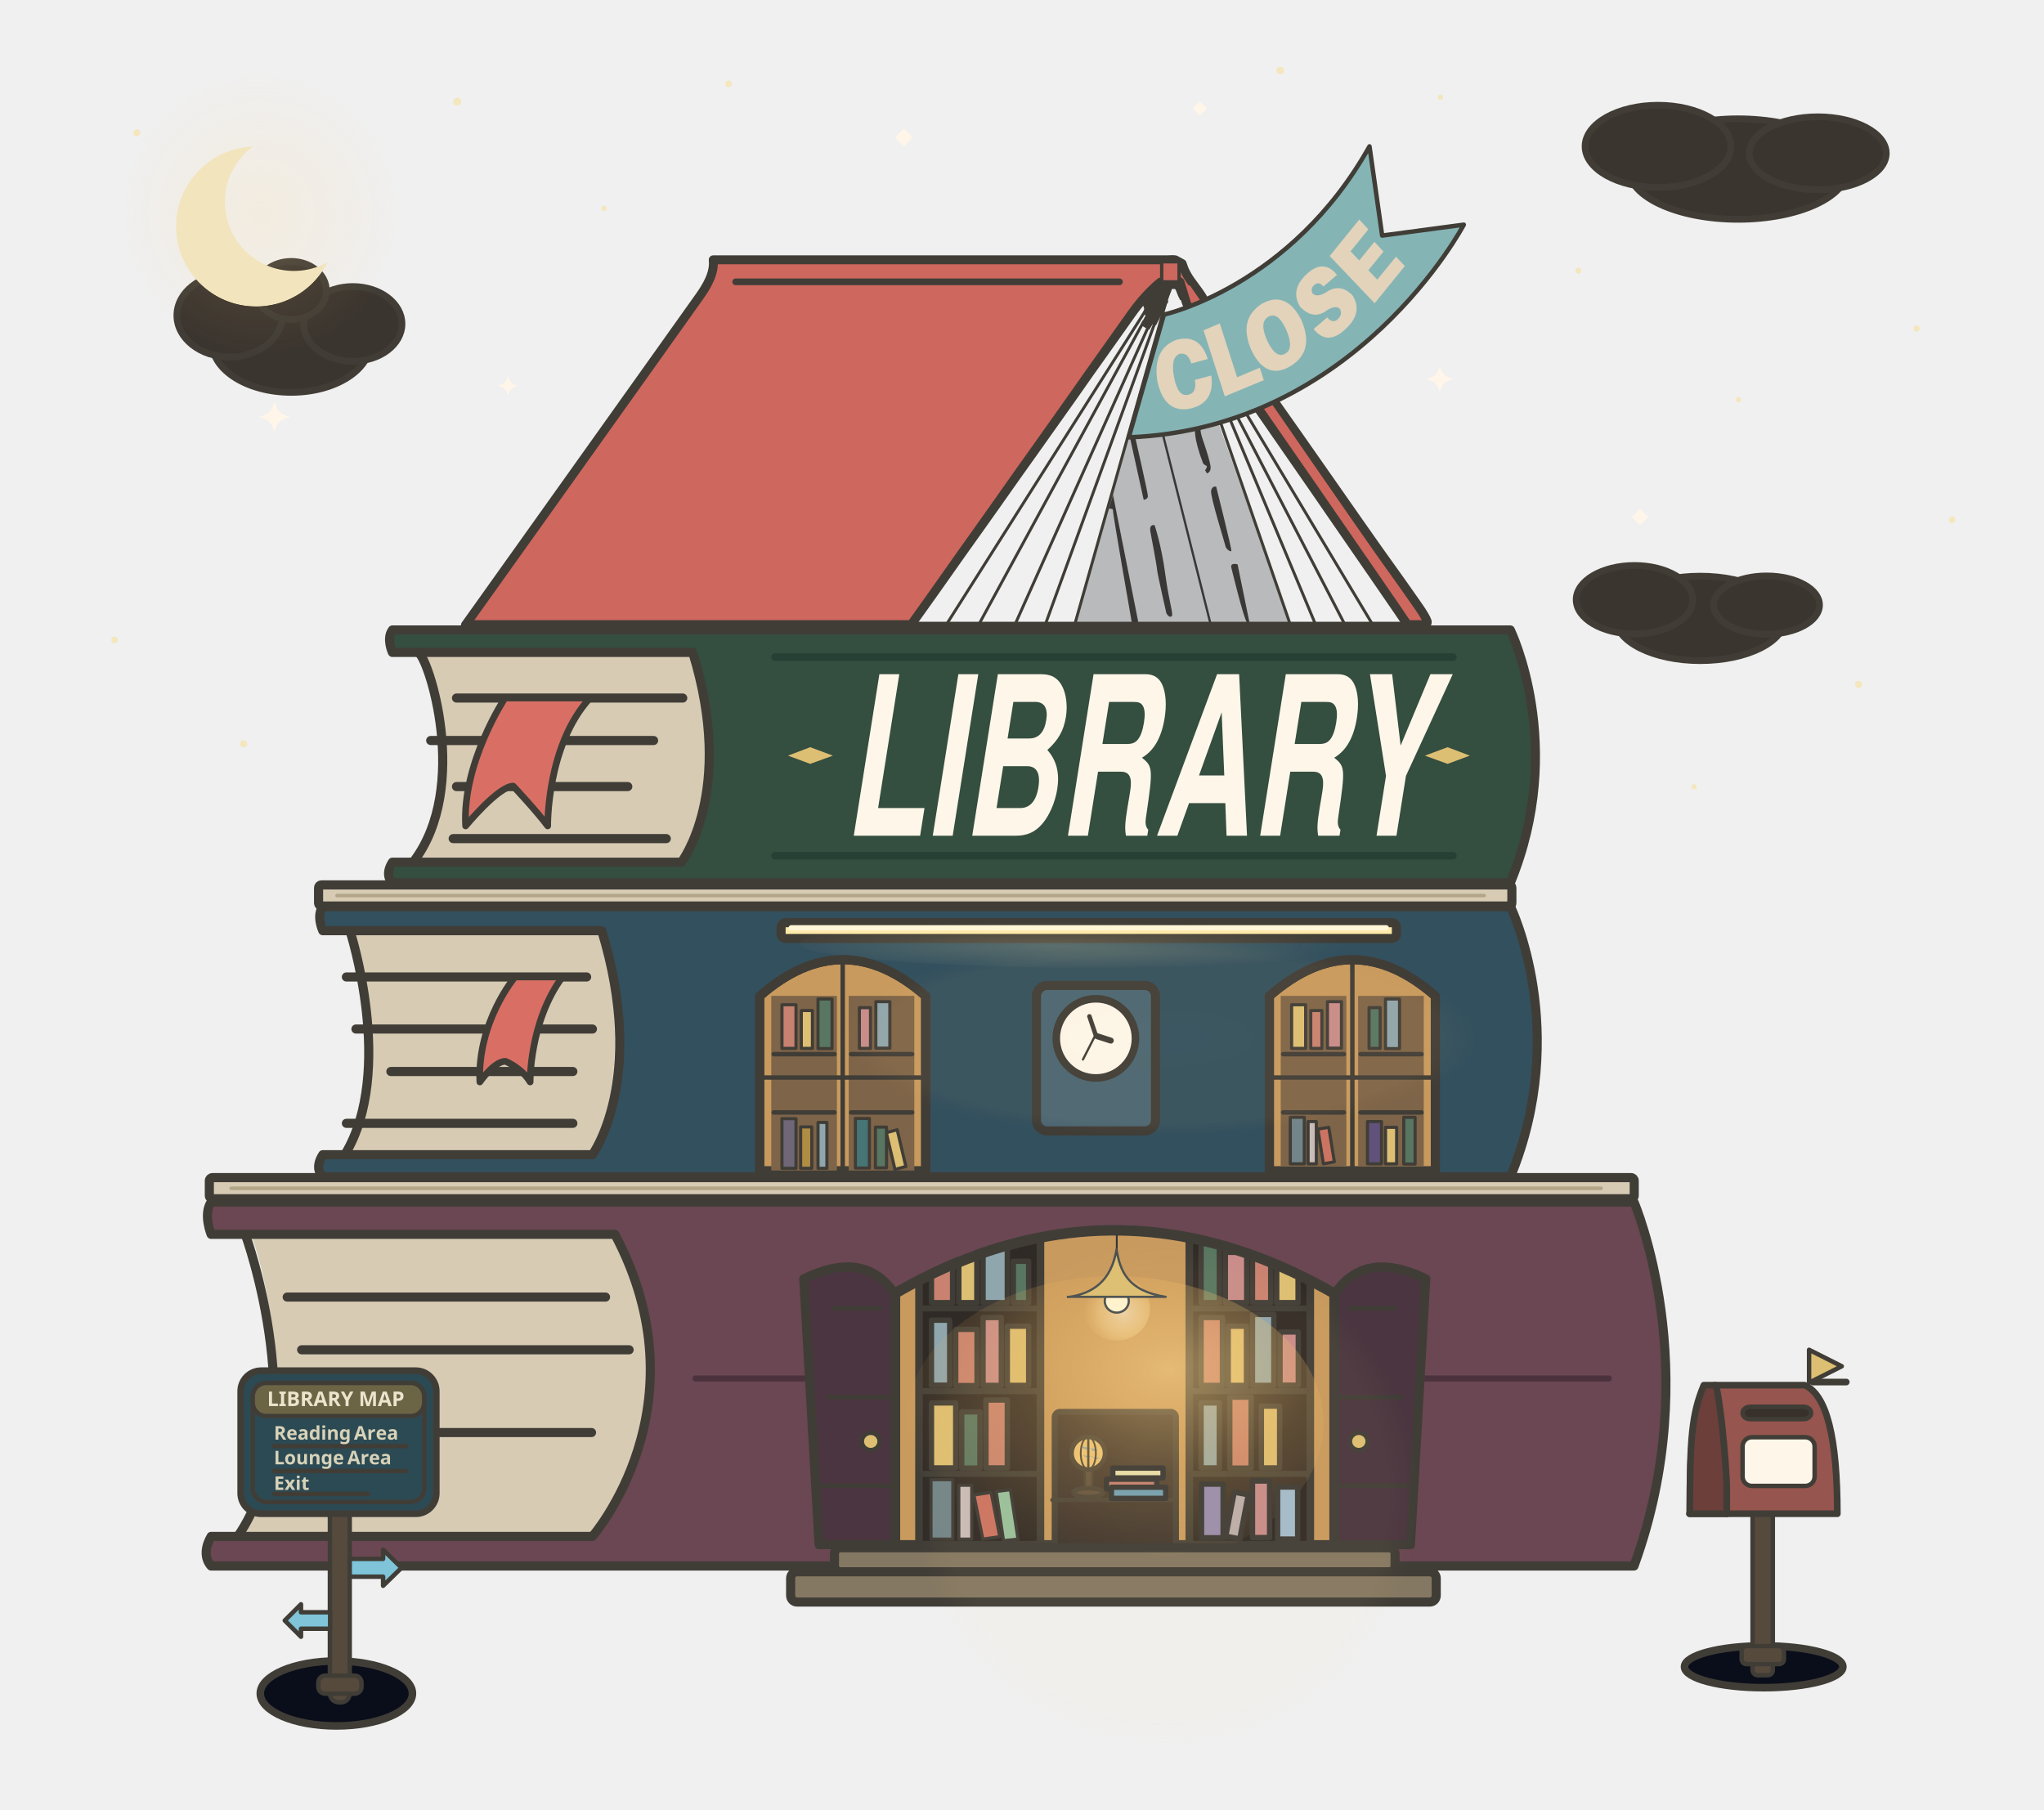
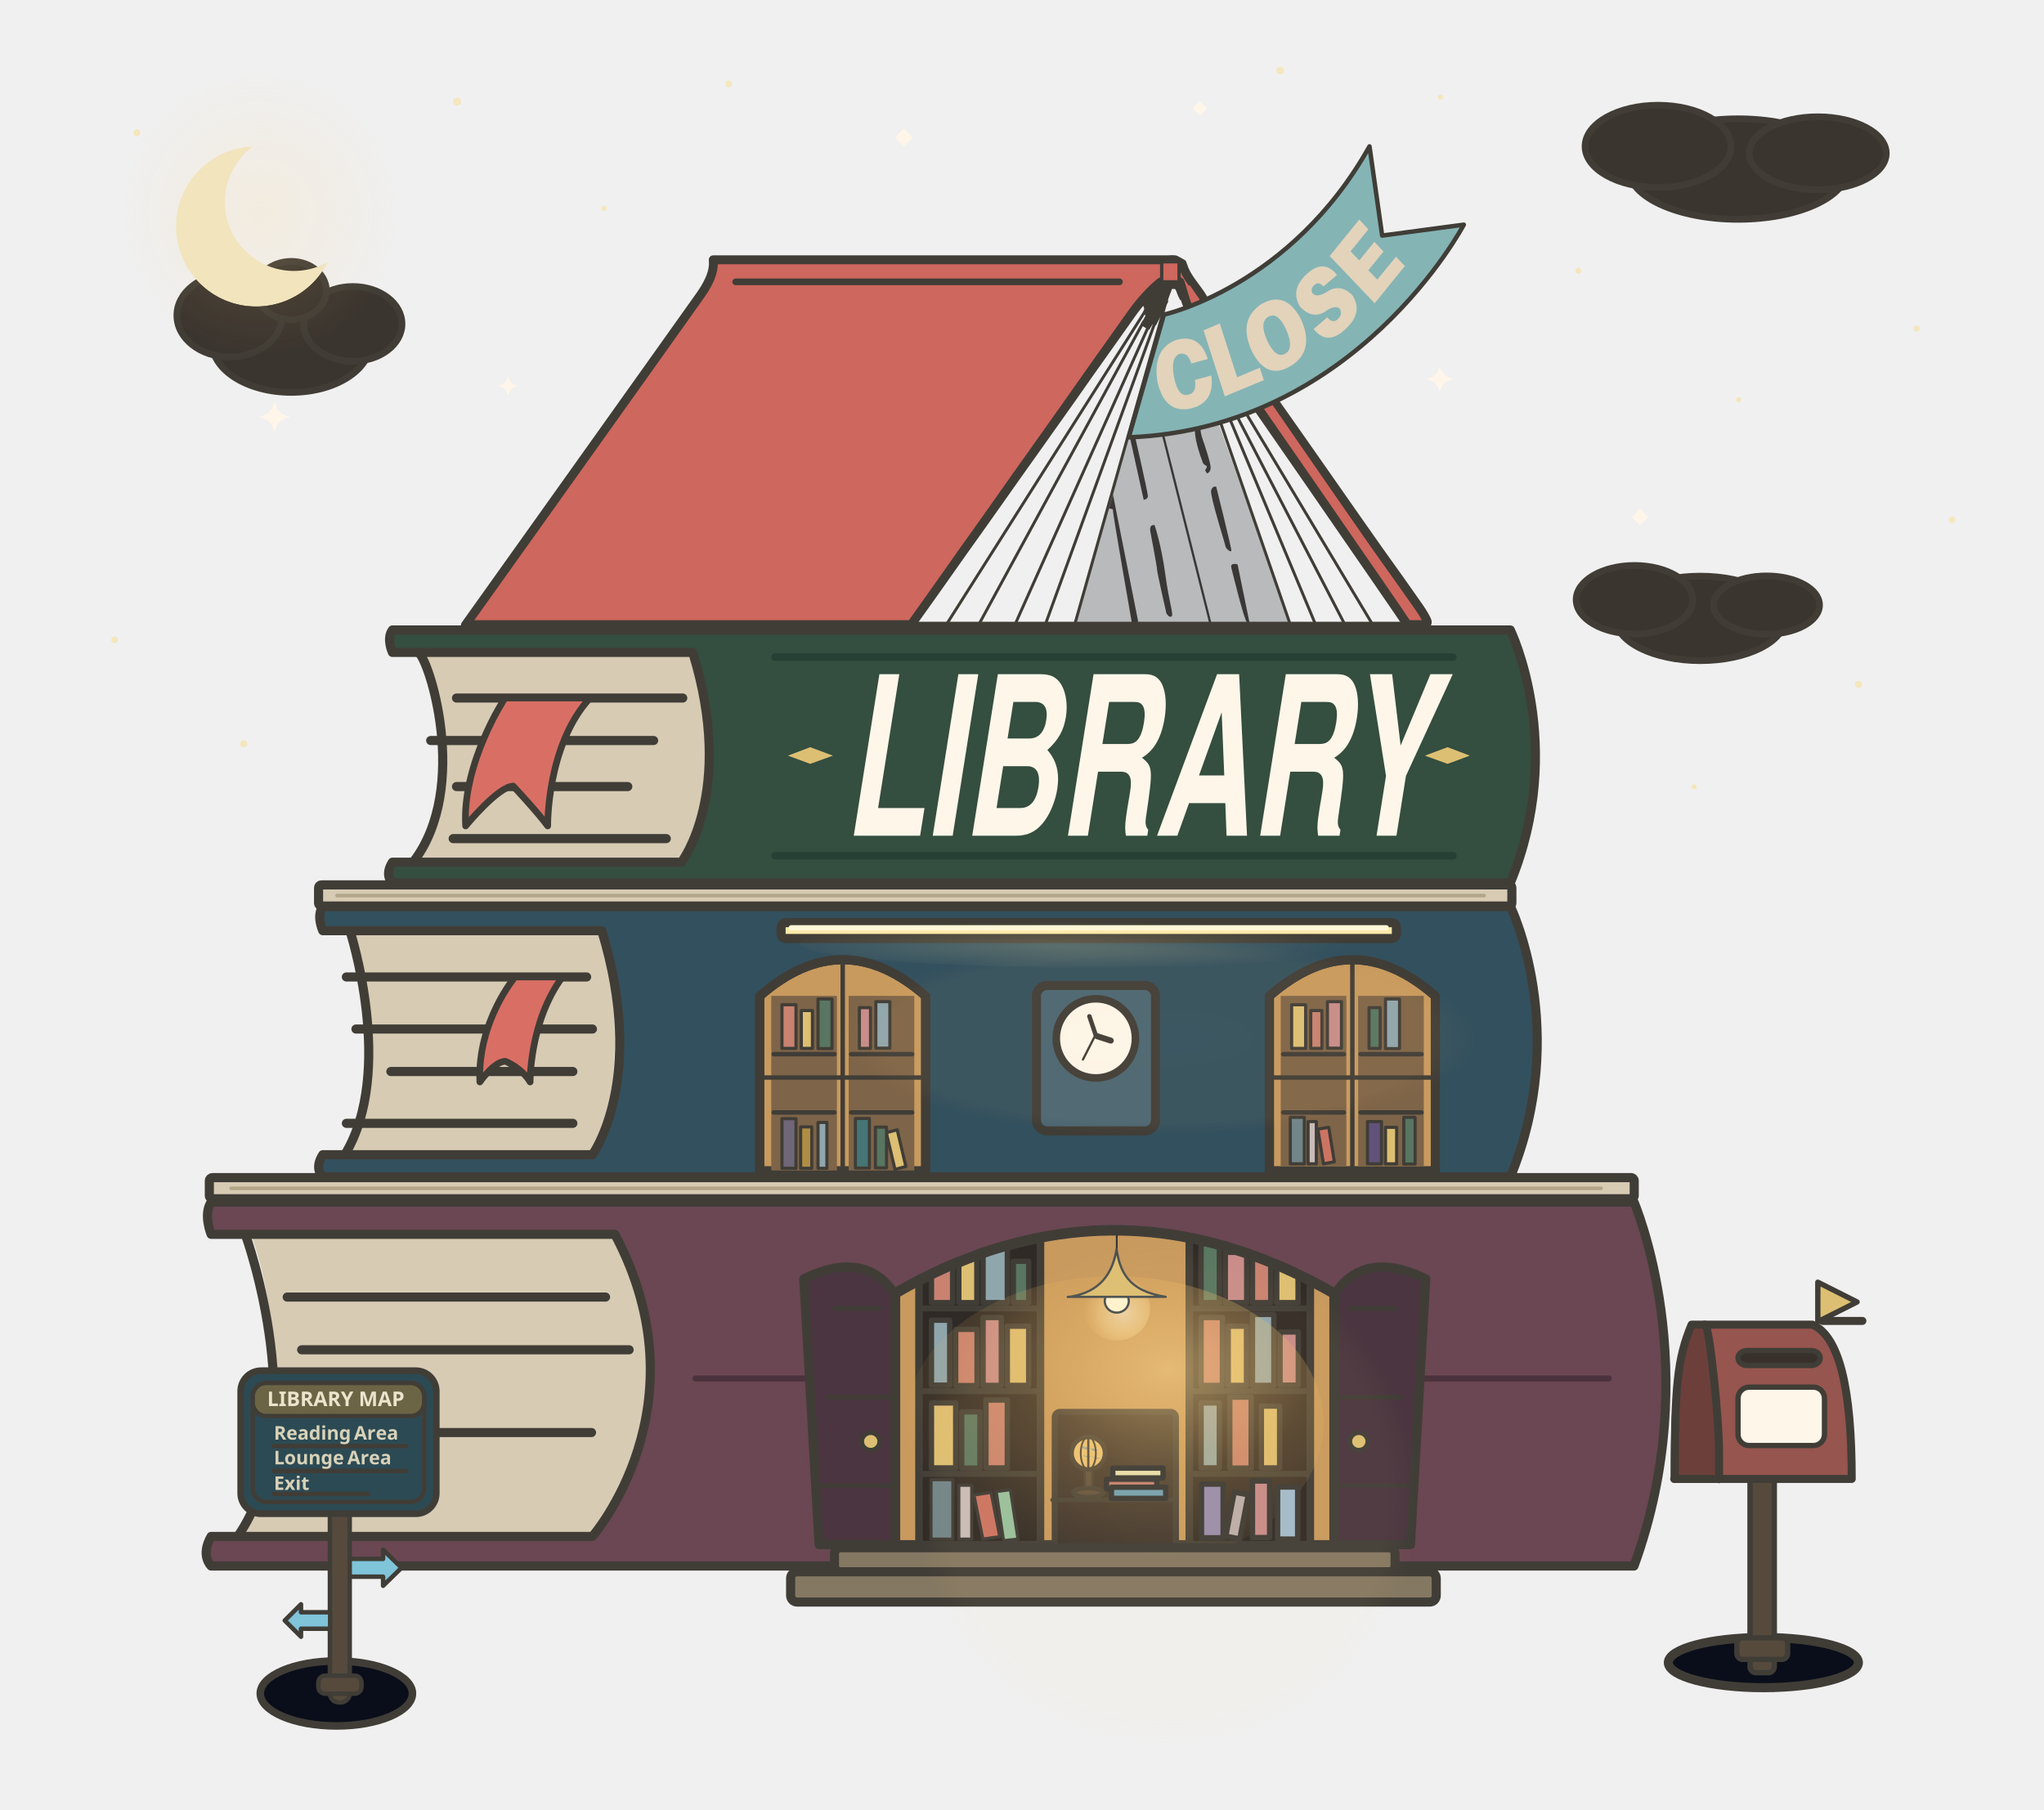
<svg xmlns="http://www.w3.org/2000/svg" id="_图层_1" version="1.1" viewBox="0 0 918.8 813.4">
  <defs>
    <style>
      .st0 {
        fill: #3a3737;
      }

      .st1, .st2, .st3, .st4, .st5, .st6, .st7, .st8, .st9, .st10, .st11, .st12, .st13, .st14, .st15, .st16, .st17, .st18, .st19, .st20, .st21, .st22, .st23, .st24, .st25, .st26, .st27, .st28, .st29, .st30, .st31, .st32, .st33, .st34, .st35, .st36, .st37, .st38, .st39, .st40, .st41, .st42, .st43, .st44, .st45, .st46, .st47, .st48, .st49, .st50, .st51, .st52, .st53, .st54, .st55, .st56, .st57, .st58, .st59, .st60, .st61, .st62, .st63, .st64, .st65, .st66, .st67 {
        stroke-linecap: round;
      }

      .st1, .st2, .st3, .st4, .st6, .st7, .st8, .st9, .st10, .st11, .st12, .st14, .st15, .st16, .st17, .st19, .st20, .st21, .st22, .st23, .st24, .st25, .st26, .st27, .st28, .st29, .st31, .st32, .st33, .st35, .st36, .st37, .st38, .st39, .st40, .st41, .st42, .st43, .st44, .st45, .st46, .st47, .st48, .st49, .st50, .st51, .st52, .st53, .st54, .st56, .st57, .st58, .st59, .st60, .st61, .st62, .st63, .st65, .st66, .st67 {
        stroke: #403d37;
      }

      .st1, .st2, .st4, .st5, .st6, .st7, .st8, .st9, .st10, .st11, .st12, .st13, .st14, .st15, .st16, .st17, .st18, .st19, .st20, .st21, .st22, .st23, .st24, .st25, .st26, .st27, .st28, .st29, .st30, .st31, .st32, .st33, .st34, .st35, .st36, .st37, .st38, .st39, .st40, .st41, .st42, .st43, .st44, .st45, .st46, .st47, .st48, .st49, .st50, .st51, .st52, .st53, .st54, .st55, .st56, .st57, .st58, .st59, .st60, .st61, .st62, .st63, .st64, .st65, .st66, .st67 {
        stroke-linejoin: round;
      }

      .st1, .st10, .st12, .st14, .st15, .st17, .st20, .st22, .st29, .st36, .st38, .st61, .st62 {
        stroke-width: 1.4px;
      }

      .st1, .st68, .st31, .st48, .st55 {
        fill: #ddbf73;
      }

      .st69 {
        mask: url(#mask);
      }

      .st70 {
        fill: #fff7d8;
      }

      .st71 {
        fill: url(#_未命名的渐变_2);
      }

      .st72 {
        fill: url(#_未命名的渐变_5);
      }

      .st73 {
        fill: url(#_未命名的渐变_4);
      }

/* 手改：月亮背后一圈很淡的暖金色月光。原导出这块是 0.1 不透明的奶白径向渐变，
         配深蓝夜空刚好；夜空删掉后它落在暖黑底上会发灰发脏，所以换成暖金色重新描一圈。 */
      .moon-glow {
        fill: url(#moon-glow);
      }

      .st2 {
        fill: #ffe9a8;
      }

      .st2, .st4, .st32, .st33, .st37, .st46, .st53, .st54, .st59, .st65 {
        stroke-width: 4.1px;
      }

      .st3, .st75 {
        stroke-miterlimit: 10;
      }

      .st3, .st75, .st5, .st6, .st18, .st25, .st27, .st30, .st34, .st50, .st63, .st64, .st65, .st66, .st67 {
        fill: none;
      }

      .st3, .st27 {
        stroke-width: 1.3px;
      }

      .st4 {
        fill: #33505e;
      }

      .st75 {
        stroke: #393737;
      }

      .st5 {
        stroke: #ce675d;
      }

      .st7 {
        fill: #2c4a54;
      }

      .st7, .st11, .st19, .st42, .st63, .st76 {
        stroke-width: 3px;
      }

      .st8 {
        fill: #7fc4d9;
      }

      .st8, .st16, .st21, .st24, .st26, .st31, .st39, .st50, .st51 {
        stroke-width: 2px;
      }

      .st9 {
        stroke-width: 4px;
      }

      .st9, .st40 {
        fill: #ce675d;
      }

      .st10 {
        fill: #457574;
      }

      .st11 {
        fill: #96554e;
      }

      .st12 {
        fill: #60527a;
      }

      .st13 {
        fill: #fff3d0;
      }

      .st13, .st55 {
        stroke: #494f4f;
      }

      .st14 {
        fill: #728589;
      }

      .st15, .st77, .st57 {
        fill: #8fa6ad;
      }

      .st16, .st78, .st35 {
        fill: #fdf6e9;
      }

      .st17, .st44 {
        fill: #c98c8a;
      }

      .st18 {
        stroke: #274035;
      }

      .st18, .st28, .st35, .st49 {
        stroke-width: 3.4px;
      }

      .st19 {
        fill: #6c3f3b;
      }

      .st79 {
        fill: url(#_未命名的渐变);
      }

      .st20, .st60 {
        fill: #c98270;
      }

      .st21 {
        fill: #ecc678;
      }

      .st22 {
        fill: #cc7462;
      }

      .st23, .st24 {
        fill: #564a3c;
      }

      .st78 {
        font-family: Helvetica-Bold, Helvetica;
        font-size: 99.6px;
      }

      .st78, .st80, .st81, .st82, .st83, .st84, .st85 {
        isolation: isolate;
      }

      .st78, .st83 {
        font-weight: 700;
      }

      .st25, .st64 {
        stroke-width: .8px;
      }

      .st26 {
        fill: #85b4b5;
      }

      .st28 {
        fill: #0a0e1a;
      }

      .st29 {
        fill: #6f6777;
      }

      .st30 {
        stroke: #b3a587;
        stroke-width: 1.6px;
      }

      .st32 {
        fill: #6a4752;
      }

      .st33 {
        fill: #4a3540;
      }

      .st86, .st54 {
        fill: #d7cbb4;
      }

      .st34 {
        stroke: #4c323c;
      }

      .st34, .st47, .st66 {
        stroke-width: 2.7px;
      }

      .st87 {
        fill: #fff6e9;
      }

      .st36, .st58 {
        fill: #587661;
      }

      .st37 {
        fill: #4a6572;
      }

      .st88 {
        fill: #fff;
      }

      .st38 {
        fill: #c9bbb8;
      }

      .st39 {
        fill: #38312b;
      }

      .st40 {
        stroke-width: 1.5px;
      }

      .st41 {
        fill: #e8dda7;
      }

      .st41, .st43, .st44, .st45, .st48, .st52, .st56, .st57, .st58, .st60 {
        stroke-width: 2.4px;
      }

      .st81 {
        opacity: 0;
      }

      .st81, .st89 {
        fill: #403d37;
      }

      .st42 {
        fill: #d96f64;
      }

      .st90 {
        fill: #7e6448;
      }

      .st43 {
        fill: #bcadaa;
      }

      .st45 {
        fill: #77a1af;
      }

      .st46 {
        fill: #c89a5e;
      }

      .st47 {
        fill: #3a322d;
      }

      .st49 {
        fill: #302a26;
      }

      .st91 {
        fill: #f4e6bd;
      }

      .st51 {
        fill: #6b6545;
      }

      .st52 {
        fill: #a3bbcc;
      }

      .st53 {
        fill: #857862;
      }

      .st82 {
        fill: url(#_未命名的渐变_3);
        opacity: .6;
      }

      .st83 {
        fill: #ece4cd;
        font-family: HelveticaNeueTU-Bold, HelveticaNeueTU;
        font-size: 9.1px;
      }

      .st92 {
        fill: #e2d3ba;
      }

      .st84 {
        fill: #d8d2b8;
        font-family: MyriadPro-BlackSemiExt, 'Myriad Pro';
        font-size: 8.5px;
        font-weight: 800;
      }

      .st56 {
        fill: #9b8daa;
      }

      .st93 {
        fill: #f2e4bc;
      }

      .st59 {
        fill: #344e3f;
      }

      .st61 {
        fill: #99c19c;
      }

      .st62 {
        fill: #af8d43;
      }

      .st64 {
        stroke: #343535;
      }

      .st76 {
        fill: #3b352f;
        stroke: #413d36;
      }

      .st85 {
        fill: #a1a3a4;
        opacity: .7;
      }

      .st67 {
        stroke-width: 4.7px;
      }
    </style>
    <radialGradient id="_未命名的渐变" data-name="未命名的渐变" cx="-480.7" cy="1179.9" fx="-480.7" fy="1179.9" r=".5" gradientTransform="translate(125456.4 26383) scale(260 -22)" gradientUnits="userSpaceOnUse">
      <stop offset="0" stop-color="#ffe9a8" stop-opacity=".2" />
      <stop offset="1" stop-color="#ffe9a8" stop-opacity="0" />
    </radialGradient>
    <radialGradient id="_未命名的渐变_2" data-name="未命名的渐变 2" cx="-479.8" cy="1228.1" fx="-479.8" fy="1228.1" r=".7" gradientTransform="translate(90728 162726) scale(188 -132)" gradientUnits="userSpaceOnUse">
      <stop offset="0" stop-color="#ffd98a" stop-opacity=".5" />
      <stop offset=".5" stop-color="#f2b85e" stop-opacity=".2" />
      <stop offset="1" stop-color="#f2b85e" stop-opacity="0" />
    </radialGradient>
    <radialGradient id="_未命名的渐变_3" data-name="未命名的渐变 3" cx="-466.3" cy="1197.3" fx="-466.3" fy="1197.3" r=".6" gradientTransform="translate(14494 35311.4) scale(30 -29)" gradientUnits="userSpaceOnUse">
      <stop offset="0" stop-color="#fff8e0" stop-opacity=".9" />
      <stop offset=".6" stop-color="#ffe2a0" stop-opacity=".6" />
      <stop offset="1" stop-color="#ffd98a" stop-opacity="0" />
    </radialGradient>
    <radialGradient id="_未命名的渐变_4" data-name="未命名的渐变 4" cx="-481.3" cy="1228.7" fx="-481.3" fy="1228.7" r=".4" gradientTransform="translate(213928.3 167937.7) scale(443.4 -136.3)" gradientUnits="userSpaceOnUse">
      <stop offset="0" stop-color="#ffdf9e" stop-opacity=".045" />
      <stop offset=".3" stop-color="#ffd080" stop-opacity=".045" />
      <stop offset=".6" stop-color="#ffd080" stop-opacity=".045" />
      <stop offset=".7" stop-color="#ffd080" stop-opacity=".045" />
      <stop offset=".8" stop-color="#ffd080" stop-opacity="0" />
      <stop offset=".8" stop-color="#ffd080" stop-opacity="0" />
      <stop offset=".9" stop-color="#ffd080" stop-opacity="0" />
      <stop offset="1" stop-color="#ffd080" stop-opacity="0" />
      <stop offset="1" stop-color="#ffd080" stop-opacity="0" />
      <stop offset="1" stop-color="#ffd080" stop-opacity="0" />
    </radialGradient>
    <radialGradient id="_未命名的渐变_5" data-name="未命名的渐变 5" cx="-480.9" cy="1233.8" fx="-480.9" fy="1233.8" r=".4" gradientTransform="translate(170763 437437) scale(354 -354)" gradientUnits="userSpaceOnUse">
      <stop offset="0" stop-color="#ffdda0" stop-opacity=".045" />
      <stop offset=".3" stop-color="#ffce82" stop-opacity=".045" />
      <stop offset=".6" stop-color="#ffce82" stop-opacity=".045" />
      <stop offset=".7" stop-color="#ffce82" stop-opacity=".045" />
      <stop offset=".8" stop-color="#ffce82" stop-opacity="0" />
      <stop offset=".8" stop-color="#ffce82" stop-opacity="0" />
      <stop offset=".9" stop-color="#ffce82" stop-opacity="0" />
      <stop offset="1" stop-color="#ffce82" stop-opacity="0" />
      <stop offset="1" stop-color="#ffce82" stop-opacity="0" />
      <stop offset="1" stop-color="#ffce82" stop-opacity="0" />
    </radialGradient>
    /* 手改：月亮背后一圈很淡的暖金色月光。原导出这块是 0.1 不透明的奶白径向渐变，
         配深蓝夜空刚好；夜空删掉后它落在暖黑底上会发灰发脏，所以换成暖金色重新描一圈。 */
    <radialGradient id="moon-glow" cx="117" cy="95.8" r="63.2" gradientUnits="userSpaceOnUse">
      <stop offset="0" stop-color="#ffd98a" stop-opacity=".16" />
      <stop offset=".45" stop-color="#ffce82" stop-opacity=".09" />
      <stop offset="1" stop-color="#f2b85e" stop-opacity="0" />
    </radialGradient>
    <mask id="mask" x="-4.9" y="9.8" width="882.2" height="781" maskUnits="userSpaceOnUse">
      <g id="moonMask">
        <rect x="-4.9" y="9.8" width="882.2" height="781" />
        <circle class="st88" cx="115.1" cy="101.8" r="36" />
        <circle cx="132.1" cy="90.8" r="31" />
      </g>
    </mask>
  </defs>
  <g>
    <ellipse class="st76" cx="781.3" cy="76" rx="49.2" ry="22.6" />
    <ellipse class="st76" cx="745.3" cy="65.8" rx="32.8" ry="18.5" />
    <ellipse class="st76" cx="817.1" cy="68.9" rx="30.8" ry="16.4" />
  </g>
  <g>
    <ellipse class="st76" cx="764.3" cy="278" rx="38.1" ry="19" />
    <ellipse class="st76" cx="734.7" cy="269.6" rx="26.2" ry="15.4" />
    <ellipse class="st76" cx="794.1" cy="272" rx="23.8" ry="13.1" />
  </g>
  <g>
    <ellipse class="st76" cx="130.9" cy="154" rx="35.6" ry="22.4" />
    <ellipse class="st76" cx="103.2" cy="141.8" rx="23.7" ry="18.7" />
    <ellipse class="st76" cx="158.6" cy="145.6" rx="22.1" ry="16.8" />
    <ellipse class="st76" cx="130.9" cy="130.6" rx="15.8" ry="13.1" />
  </g>
  <g>
    <g>
      <g>
        <rect class="st54" x="143.2" y="397.8" width="536.4" height="9.5" rx="1.3" ry="1.3" />
        <line class="st30" x1="151.5" y1="402.6" x2="667.1" y2="402.6" />
      </g>
      <g>
        <g>
          <path class="st86" d="M155,519.1c19.7-51.8,2.3-100.7,2.3-100.7h112.7s17.5,63.3-5.5,100.7h-109.6.1Z" />
          <line class="st65" x1="263.7" y1="439.2" x2="155.7" y2="439.2" />
          <line class="st65" x1="266.3" y1="462.6" x2="160" y2="462.6" />
          <line class="st65" x1="257.5" y1="481.7" x2="175.7" y2="481.7" />
          <line class="st65" x1="257.5" y1="505" x2="155.7" y2="505" />
          <path class="st65" d="M157.3,418.4s20.5,63.3-2.3,100.7" />
        </g>
        <path class="st4" d="M145.1,407.6h533.9s27,55.6,0,121.4H145.1s-4.2-3.4,0-9.9h121.2s24.6-33.7,4.2-100.7h-125.4s-3.1-6.7,0-10.8h0Z" />
        <path class="st42" d="M231.5,439.2s-17,20.1-15.8,47.2c0,0,6.4-9.3,11.5-9.3,0,0,7.4,3,11.1,9.3,0,0-.4-27,14.5-47.2h-21.3Z" />
      </g>
      <g>
        <rect class="st2" x="351.1" y="414.8" width="276.6" height="7.1" rx="2.1" ry="2.1" />
        <path class="st70" d="M355.7,415.9h267.4c.7,0,1.2.5,1.2,1.2h0c0,.7-.5,1.2-1.2,1.2h-267.4c-.7,0-1.2-.5-1.2-1.2h0c0-.7.5-1.2,1.2-1.2h0Z" />
        <ellipse class="st79" cx="489.4" cy="424" rx="130" ry="11" />
        <g>
          <path class="st46" d="M341.5,526.3v-78.5c24.9-21.8,49.7-21.8,74.6,0v78.5h-74.6Z" />
          <path class="st65" d="M341.5,526.3v-78.5c24.9-21.8,49.7-21.8,74.6,0v78.5" />
          <rect class="st90" x="346.7" y="447.7" width="29.5" height="78.5" />
          <rect class="st90" x="381.5" y="447.7" width="29.5" height="78.5" />
          <line class="st50" x1="347.8" y1="473.9" x2="375.1" y2="473.9" />
          <line class="st50" x1="347.8" y1="500.1" x2="375.1" y2="500.1" />
          <rect class="st20" x="351.5" y="451.7" width="6.3" height="19.6" />
          <rect class="st1" x="360.2" y="454.3" width="5" height="17" />
          <rect class="st15" x="367.7" y="504.6" width="4" height="20.6" />
          <rect class="st36" x="367.7" y="449.1" width="6.3" height="22.3" />
          <rect class="st29" x="351.5" y="502.9" width="6.3" height="22.3" />
          <line class="st50" x1="382.6" y1="473.9" x2="410" y2="473.9" />
          <line class="st50" x1="382.6" y1="500.1" x2="410" y2="500.1" />
          <rect class="st17" x="386.3" y="453" width="5" height="18.3" />
          <rect class="st62" x="359.9" y="506.6" width="5" height="18.6" />
          <rect class="st15" x="393.7" y="450.3" width="6.3" height="20.9" />
          <line class="st50" x1="378.8" y1="431.3" x2="378.8" y2="526.3" />
          <line class="st50" x1="341.5" y1="484.4" x2="416.1" y2="484.4" />
          <polygon class="st1" points="398.4 509.2 403.3 507.9 407.2 524.4 402.3 525.7 398.4 509.2" />
          <rect class="st36" x="393.5" y="506.7" width="5" height="18.3" />
          <rect class="st10" x="384.5" y="502.8" width="6.3" height="22.3" />
        </g>
        <g>
          <path class="st46" d="M570.6,526.3v-78.5c24.9-21.8,49.7-21.8,74.6,0v78.5h-74.6Z" />
          <path class="st65" d="M570.6,526.3v-78.5c24.9-21.8,49.7-21.8,74.6,0v78.5" />
          <line class="st50" x1="607.9" y1="431.3" x2="607.9" y2="526.3" />
          <rect class="st90" x="575.7" y="447.7" width="29.5" height="76.4" />
          <rect class="st90" x="610.5" y="447.7" width="29.5" height="76.4" />
          <line class="st50" x1="576.8" y1="473.9" x2="604.1" y2="473.9" />
          <line class="st50" x1="576.8" y1="500.1" x2="604.1" y2="500.1" />
          <rect class="st1" x="580.6" y="451.7" width="6.3" height="19.6" />
          <rect class="st20" x="589.2" y="454.3" width="5" height="17" />
          <polygon class="st22" points="592.4 507.6 597.3 506.8 599.8 522.3 594.9 523.2 592.4 507.6" />
          <rect class="st38" x="588" y="504.2" width="3.7" height="19" />
          <rect class="st17" x="596.7" y="450.3" width="6.3" height="20.9" />
          <line class="st50" x1="611.6" y1="473.9" x2="639" y2="473.9" />
          <line class="st50" x1="611.6" y1="500.1" x2="639" y2="500.1" />
          <rect class="st36" x="615.4" y="453" width="5" height="18.3" />
          <rect class="st15" x="622.8" y="449.1" width="6.3" height="22.3" />
          <rect class="st14" x="580" y="502.3" width="6.3" height="20.9" />
          <line class="st50" x1="570.6" y1="484.4" x2="645.2" y2="484.4" />
          <rect class="st12" x="614.7" y="504.2" width="6.3" height="19" />
          <rect class="st1" x="622.8" y="506.8" width="5" height="16.4" />
          <rect class="st36" x="631" y="502.3" width="5.1" height="21" />
        </g>
        <g id="reading-clock" style="cursor:pointer">
          <rect class="st37" x="465.9" y="443" width="53.5" height="65.4" rx="4.8" ry="4.8" />
          <circle class="st35" cx="492.6" cy="466.8" r="17.8" />
          <line class="st50" x1="492.6" y1="465.5" x2="489.7" y2="456.9" />
          <line class="st66" x1="493.1" y1="465.8" x2="499.3" y2="467.8" />
          <line class="st6" x1="492.1" y1="465.9" x2="486.8" y2="476.3" />
        </g>
      </g>
    </g>
    <g>
      <g>
        <g>
          <path class="st86" d="M109.3,690.7c29.6-69.8,3.5-135.8,3.5-135.8h169.3s26.3,85.3-8.3,135.8H109.3Z" />
          <line class="st65" x1="272.2" y1="583.1" x2="129.1" y2="583.1" />
          <line class="st65" x1="282.8" y1="606.8" x2="135.6" y2="606.8" />
          <line class="st65" x1="265.9" y1="644" x2="141.4" y2="644" />
          <path class="st65" d="M110.3,555s31.2,85.3-3.5,135.8" />
        </g>
        <path class="st32" d="M94.9,540.4h639.6s32.3,74.9,0,163.6H94.9s-5-4.6,0-13.3h171.4s51.1-58.6,10.1-135.8H94.9s-3.7-9,0-14.5Z" />
      </g>
      <g>
        <rect class="st54" x="94.1" y="529.4" width="640.5" height="9.5" rx="1.4" ry="1.4" />
        <line class="st30" x1="103.9" y1="534.2" x2="719.7" y2="534.2" />
      </g>
      <g>
        <path class="st81" d="M258.1,707.7h467.1l6.5-4.8H251.6l6.5,4.8h0Z" />
        <line class="st34" x1="312.6" y1="619.7" x2="723.2" y2="619.7" />
        <g>
          <path class="st46" d="M402.3,694.4v-112.9c65.4-38.1,131.3-38.1,197.6,0v112.9h-197.6Z" />
          <path class="st49" d="M467.7,556.4v136.7c0,.8-.6,1.3-1.4,1.3h-51.8c-.8,0-1.4-.6-1.4-1.3v-118.2" />
          <line class="st66" x1="413.2" y1="588.2" x2="467.7" y2="588.2" />
          <line class="st66" x1="413.2" y1="625.4" x2="467.7" y2="625.4" />
          <line class="st66" x1="413.2" y1="662.6" x2="467.7" y2="662.6" />
          <g>
            <polyline class="st60" points="428.2 568.2 428.2 585.6 418.7 585.6 418.7 572.3" />
            <polyline class="st48" points="439.1 564.3 439.1 585.6 431 585.6 431 566.4" />
            <polyline class="st57" points="452.8 559.8 452.8 585.6 441.9 585.6 441.9 562" />
            <rect class="st58" x="455.5" y="567" width="6.9" height="18.6" />
            <rect class="st57" x="418.7" y="593.5" width="8.2" height="29.2" />
            <rect class="st60" x="429.6" y="597.6" width="9.6" height="25.3" />
            <rect class="st44" x="441.9" y="592.3" width="8.2" height="30.5" />
            <rect class="st48" x="452.8" y="596.2" width="9.6" height="26.6" />
            <rect class="st48" x="418.7" y="630.7" width="10.9" height="29.2" />
            <rect class="st58" x="432.3" y="634.7" width="8.2" height="25.3" />
            <rect class="st60" x="443.2" y="629.4" width="9.6" height="30.5" />
          </g>
          <path class="st49" d="M589,575.7v117.4c0,.8-.6,1.3-1.3,1.3h-51.8c-.8,0-1.3-.6-1.3-1.3v-136.7" />
          <line class="st66" x1="534.5" y1="588.2" x2="589" y2="588.2" />
          <line class="st66" x1="534.5" y1="625.4" x2="589" y2="625.4" />
          <line class="st66" x1="534.5" y1="662.6" x2="589" y2="662.6" />
          <g>
            <rect class="st58" x="539.9" y="559" width="8.2" height="26.6" />
            <rect class="st44" x="550.8" y="563" width="9.6" height="22.6" />
            <polyline class="st60" points="571.2 567.2 571.2 585.6 563 585.6 563 563.6" />
            <polyline class="st48" points="583.5 571.9 583.5 585.6 573.9 585.6 573.9 568.4" />
            <rect class="st60" x="539.9" y="592.3" width="9.6" height="30.5" />
            <rect class="st48" x="552.1" y="596.2" width="8.2" height="26.6" />
            <rect class="st57" x="563" y="590.9" width="9.6" height="31.9" />
            <rect class="st44" x="575.4" y="598.8" width="8.2" height="23.9" />
            <rect class="st57" x="539.9" y="630.7" width="8.2" height="29.2" />
            <rect class="st60" x="552.8" y="628.1" width="9.6" height="31.9" />
            <rect class="st48" x="567" y="632.1" width="8.2" height="27.8" />
          </g>
          <rect class="st47" x="474.1" y="634.7" width="54.5" height="61" rx="2.4" ry="2.4" />
          <line class="st50" x1="473.1" y1="674.3" x2="527.6" y2="674.3" />
          <g>
            <rect class="st23" x="487.6" y="660.8" width="3.4" height="10.2" />
            <ellipse class="st21" cx="489.2" cy="653.3" rx="7.5" ry="7.3" />
            <path class="st77" d="M485.9,650.1c1.4,1.7,2.8,1.9,4.2.8,1.1,1.7,2.3,1.9,3.4.8" />
            <path class="st77" d="M486.7,654.2c1.4,1.1,2.8,1.2,4.2.4,1.1,1.3,2.3,1.7,3.4.8" />
            <ellipse class="st25" cx="489.2" cy="653.3" rx="3.4" ry="7.3" />
            <line class="st6" x1="489.2" y1="646" x2="489.2" y2="660.8" />
            <ellipse class="st24" cx="489.2" cy="671" rx="6.7" ry="2" />
          </g>
          <g id="door-warm-light">
            <ellipse class="st71" cx="501" cy="639.7" rx="94" ry="66" />
            <ellipse class="st82" cx="502" cy="588.2" rx="15" ry="14.5" />
          </g>
          <path class="st67" d="M453.1,559.8c48.7-13.7,97.7-6.4,146.8,21.8v112.9" />
          <path class="st67" d="M442,563.2c3.7-1.3,7.5-2.5,11.1-3.4" />
          <path class="st67" d="M439.1,564.2c.9-.3,1.9-.7,2.8-1" />
          <path class="st67" d="M431.1,567.4c2.6-1.1,5.3-2.2,8-3" />
          <path class="st67" d="M402.3,694.4v-112.9c9.6-5.6,19.2-10.3,28.8-14.3" />
          <path class="st33" d="M402.3,694.4h-34.1l-6.9-119.5c18.2-8.9,31.8-6.7,40.9,6.7v112.9h.1Z" />
          <line class="st50" x1="375.1" y1="588.2" x2="395.6" y2="588.2" />
          <line class="st50" x1="372.3" y1="628.1" x2="399.6" y2="628.1" />
          <line class="st50" x1="369.6" y1="667.9" x2="401" y2="667.9" />
          <path class="st33" d="M599.9,694.4h34.1l6.9-119.5c-18.2-8.9-31.8-6.7-40.9,6.7v112.9h0Z" />
          <line class="st50" x1="627.1" y1="588.2" x2="606.6" y2="588.2" />
          <line class="st50" x1="629.8" y1="628.1" x2="602.6" y2="628.1" />
          <line class="st50" x1="632.6" y1="667.9" x2="601.2" y2="667.9" />
          <ellipse class="st31" cx="391.4" cy="648" rx="4" ry="3.9" />
          <ellipse class="st31" cx="610.8" cy="648" rx="4" ry="3.9" />
          <rect class="st53" x="375.1" y="695.8" width="252" height="10.8" rx="2.7" ry="2.7" />
          <rect class="st53" x="355.4" y="706.6" width="290.2" height="13.6" rx="2.9" ry="2.9" />
          <polygon class="st22" points="437.8 672.1 445.5 670.9 449.4 690.8 441.8 691.9 437.8 672.1" />
          <rect class="st38" x="431" y="667.7" width="5.8" height="24.2" />
          <polygon class="st61" points="447.8 670.5 454.2 669.7 457.6 691.9 451.1 692.6 447.8 670.5" />
          <rect class="st14" x="418.5" y="665.2" width="9.8" height="26.7" />
          <g>
            <line class="st64" x1="502" y1="555.4" x2="502" y2="561.7" />
            <ellipse class="st13" cx="502" cy="584.9" rx="5.4" ry="5.2" />
            <path class="st55" d="M480,583.1c11.5-1.5,19.6-7.5,21.9-21.4,1.6,9.6,4.8,18.6,22.1,21.3h-44Z" />
          </g>
          <rect class="st56" x="540.1" y="667.2" width="9.7" height="24.1" />
          <polygon class="st43" points="554.8 670.8 561.1 672 557.3 691.8 551 690.6 554.8 670.8" />
          <rect class="st44" x="563" y="665.8" width="7.7" height="25.4" />
          <rect class="st52" x="574.3" y="668.5" width="9" height="23.4" />
          <g>
            <rect class="st41" x="500.2" y="660" width="22.6" height="4.4" />
            <rect class="st60" x="497.4" y="665" width="22.6" height="4.4" />
            <rect class="st45" x="499.6" y="668.6" width="24.4" height="5" />
          </g>
        </g>
      </g>
    </g>
    <g>
      <g>
        <path class="st86" d="M185.7,387.7c25.8-45.3,7.1-92.2,2.2-94.3h123.5s16.5,59.3-5.1,94.3h-120.6,0Z" />
        <line class="st65" x1="306.9" y1="313.8" x2="205.2" y2="313.8" />
        <line class="st65" x1="293.8" y1="332.9" x2="193.6" y2="332.9" />
        <line class="st65" x1="282.2" y1="353.6" x2="205.2" y2="353.6" />
        <line class="st65" x1="299.5" y1="377" x2="203.7" y2="377" />
        <path class="st65" d="M187.9,293.3c4.5,1.3,23.8,60.6-2.2,94.3" />
        <path class="st59" d="M176.4,283.2h502.5s25.4,52,0,113.7H176.4s-3.9-3.2,0-9.3h129.9s24.4-31.6,5.1-94.3h-135s-2.9-6.2,0-10.1h0Z" />
        <path class="st42" d="M227,313.8s-19.3,29.1-17.7,57.5c0,0,14.7-17.9,21.4-17.9,0,0,10.6,11.3,15.5,17.9,0,0-.5-36.3,19-57.5h-38.2Z" />
      </g>
      <g>
        <polygon class="st68" points="364.2 335.9 374.4 339.7 364.2 343.4 354.2 339.7 364.2 335.9" />
        <polygon class="st68" points="650.7 335.9 660.7 339.7 650.7 343.4 640.5 339.7 650.7 335.9" />
        <line class="st18" x1="348.4" y1="295.4" x2="653.1" y2="295.4" />
        <line class="st18" x1="348.4" y1="384.7" x2="653.1" y2="384.7" />
        <g class="st80">
          <g class="st80">
            <g class="st80">
              <g class="st80">
                <g class="st80">
                  <g class="st80">
                    <g class="st80">
                      <g class="st80">
                        <g class="st80">
                          <g class="st80">
                            <text class="st78" transform="translate(379 375.7) scale(.6 1) skewX(-14.8)">
                              <tspan x="0" y="0">LIBRARY</tspan>
                            </text>
                          </g>
                        </g>
                      </g>
                    </g>
                  </g>
                </g>
              </g>
            </g>
          </g>
        </g>
      </g>
    </g>
  </g>
  <g id="time-mailbox" style="cursor:pointer">
-     <g>
+     <g data-mailbox-scale="1.2" transform="translate(-158.71 -151.74) scale(1.2)">
      <ellipse class="st28" cx="792.8" cy="749.3" rx="35.6" ry="9.4" />
      <g>
        <rect class="st24" x="787.8" y="622.8" width="9.1" height="130.3" rx="2.3" ry="2.3" />
        <rect class="st24" x="782.9" y="740" width="19" height="8.1" rx="2.2" ry="2.2" />
        <path class="st11" d="M759.6,680.5c0-34.3,1.4-53.4,11.2-57.8h40.4c9.9,4.3,14.7,23.5,14.7,57.8h-66.5.2,0Z" />
        <path class="st19" d="M759.6,680.5c0-34.3.9-44.8,6.3-57.8h5c1.7,0,5.3,35.4,5.3,47.5s0,10.3,0,10.3h-16.6Z" />
        <path class="st39" d="M786.8,632.4h23.8c2,0,3.5,1.2,3.5,2.8h0c0,1.6-1.5,2.8-3.5,2.8h-23.8c-2,0-3.5-1.2-3.5-2.8h0c0-1.6,1.5-2.8,3.5-2.8Z" />
        <line class="st63" x1="815" y1="621.3" x2="829.9" y2="621.3" />
        <path class="st31" id="time-mailbox-lid" d="M813.2,621.2v-14.4l14.7,7.4-14.7,7.4h0v-.3h0Z" />
      </g>
+       <rect class="st16" x="783.3" y="646.1" width="32.4" height="21.9" rx="4.2" ry="4.2" />
    </g>
-     <rect class="st16" x="783.3" y="646.1" width="32.4" height="21.9" rx="4.2" ry="4.2" />
  </g>
  <g>
    <ellipse class="st28" cx="151.2" cy="761.3" rx="34.2" ry="14.6" />
    <g>
      <rect class="st24" x="148.3" y="677.1" width="8.9" height="88.2" rx="4" ry="4" />
      <rect class="st24" x="143.1" y="753.3" width="19.4" height="8.1" rx="3.1" ry="3.1" />
      <path class="st8" d="M157.2,708.8h15v4.1l8.3-8.1-8.3-8.1v4.1h-15v7.9h0Z" />
      <path class="st8" d="M148.4,724.8h-13.1v-3.6l-7.3,7.3,7.3,7.3v-3.6h13.1v-7.3h0Z" />
      <g>
        <rect class="st7" x="108.2" y="616.2" width="87.9" height="64.3" rx="9.2" ry="9.2" />
        <rect class="st50" x="113.6" y="621.7" width="77.1" height="53.5" rx="6.1" ry="6.1" />
        <rect class="st51" x="113.6" y="621.7" width="77.1" height="14.9" rx="6.1" ry="6.1" />
        <line class="st50" x1="123.1" y1="650.1" x2="182.6" y2="650.1" />
        <line class="st50" x1="123.1" y1="661.3" x2="182.6" y2="661.3" />
        <line class="st50" x1="123.1" y1="671.6" x2="165.5" y2="671.6" />
        <g class="st80">
          <g class="st80">
            <g class="st80">
              <g class="st80">
                <g class="st80">
                  <g class="st80">
                    <g class="st80">
                      <g class="st80">
                        <g class="st80">
                          <g class="st80">
                            <text class="st84" transform="translate(123.1 647.2)">
                              <tspan x="0" y="0">R</tspan>
                            </text>
                          </g>
                        </g>
                      </g>
                    </g>
                  </g>
                </g>
              </g>
            </g>
          </g>
          <g class="st80">
            <g class="st80">
              <g class="st80">
                <g class="st80">
                  <g class="st80">
                    <g class="st80">
                      <g class="st80">
                        <g class="st80">
                          <g class="st80">
                            <text class="st84" transform="translate(128.7 647.2)">
                              <tspan x="0" y="0">eading</tspan>
                            </text>
                          </g>
                        </g>
                      </g>
                    </g>
                  </g>
                </g>
              </g>
            </g>
          </g>
          <g class="st80">
            <g class="st80">
              <g class="st80">
                <g class="st80">
                  <g class="st80">
                    <g class="st80">
                      <g class="st80">
                        <g class="st80">
                          <g class="st80">
                            <text class="st84" transform="translate(159.1 647.2)">
                              <tspan x="0" y="0">Ar</tspan>
                            </text>
                          </g>
                        </g>
                      </g>
                    </g>
                  </g>
                </g>
              </g>
            </g>
          </g>
          <g class="st80">
            <g class="st80">
              <g class="st80">
                <g class="st80">
                  <g class="st80">
                    <g class="st80">
                      <g class="st80">
                        <g class="st80">
                          <g class="st80">
                            <text class="st84" transform="translate(168.9 647.2)">
                              <tspan x="0" y="0">ea</tspan>
                            </text>
                          </g>
                        </g>
                      </g>
                    </g>
                  </g>
                </g>
              </g>
            </g>
          </g>
        </g>
        <g class="st80">
          <g class="st80">
            <g class="st80">
              <g class="st80">
                <g class="st80">
                  <g class="st80">
                    <g class="st80">
                      <g class="st80">
                        <g class="st80">
                          <g class="st80">
                            <text class="st84" transform="translate(123.1 658.3)">
                              <tspan x="0" y="0">L</tspan>
                            </text>
                          </g>
                        </g>
                      </g>
                    </g>
                  </g>
                </g>
              </g>
            </g>
          </g>
          <g class="st80">
            <g class="st80">
              <g class="st80">
                <g class="st80">
                  <g class="st80">
                    <g class="st80">
                      <g class="st80">
                        <g class="st80">
                          <g class="st80">
                            <text class="st84" transform="translate(127.8 658.3)">
                              <tspan x="0" y="0">ounge</tspan>
                            </text>
                          </g>
                        </g>
                      </g>
                    </g>
                  </g>
                </g>
              </g>
            </g>
          </g>
          <g class="st80">
            <g class="st80">
              <g class="st80">
                <g class="st80">
                  <g class="st80">
                    <g class="st80">
                      <g class="st80">
                        <g class="st80">
                          <g class="st80">
                            <text class="st84" transform="translate(156.1 658.3)">
                              <tspan x="0" y="0">Ar</tspan>
                            </text>
                          </g>
                        </g>
                      </g>
                    </g>
                  </g>
                </g>
              </g>
            </g>
          </g>
          <g class="st80">
            <g class="st80">
              <g class="st80">
                <g class="st80">
                  <g class="st80">
                    <g class="st80">
                      <g class="st80">
                        <g class="st80">
                          <g class="st80">
                            <text class="st84" transform="translate(165.8 658.3)">
                              <tspan x="0" y="0">ea</tspan>
                            </text>
                          </g>
                        </g>
                      </g>
                    </g>
                  </g>
                </g>
              </g>
            </g>
          </g>
        </g>
        <g class="st80">
          <g class="st80">
            <g class="st80">
              <g class="st80">
                <g class="st80">
                  <g class="st80">
                    <g class="st80">
                      <g class="st80">
                        <g class="st80">
                          <g class="st80">
                            <text class="st84" transform="translate(123.1 669.8)">
                              <tspan x="0" y="0">Exit</tspan>
                            </text>
                          </g>
                        </g>
                      </g>
                    </g>
                  </g>
                </g>
              </g>
            </g>
          </g>
        </g>
        <g class="st80">
          <g class="st80">
            <g class="st80">
              <text class="st83" transform="translate(120.1 632.1)">
                <tspan x="0" y="0">LIBRARY MAP</tspan>
              </text>
            </g>
          </g>
        </g>
      </g>
    </g>
  </g>
  <g>
    <circle class="st91" cx="61.5" cy="59.7" r="1.6" />
    <circle class="st91" cx="101.5" cy="129.7" r="1.3" />
    <circle class="st91" cx="205.5" cy="45.7" r="1.8" />
    <circle class="st91" cx="271.5" cy="93.7" r="1.2" />
    <circle class="st91" cx="327.5" cy="37.7" r="1.5" />
    <circle class="st91" cx="575.5" cy="31.7" r="1.7" />
    <circle class="st91" cx="647.5" cy="43.7" r="1.2" />
    <circle class="st91" cx="861.5" cy="147.7" r="1.4" />
    <circle class="st91" cx="781.5" cy="179.7" r="1.2" />
    <circle class="st91" cx="835.5" cy="307.7" r="1.6" />
    <circle class="st91" cx="761.5" cy="353.7" r="1.2" />
    <circle class="st91" cx="51.5" cy="287.7" r="1.5" />
    <circle class="st91" cx="709.5" cy="121.7" r="1.3" />
    <circle class="st91" cx="877.5" cy="233.7" r="1.5" />
    <path class="st87" d="M123.4,180.4c1.3,4.6,2.4,5.7,7,7-4.6,1.3-5.7,2.4-7,7-1.3-4.6-2.4-5.7-7-7,4.6-1.3,5.7-2.4,7-7Z" />
    <path class="st87" d="M228.4,168.9c.8,2.9,1.6,3.7,4.5,4.5-2.9.8-3.7,1.6-4.5,4.5-.8-2.9-1.6-3.7-4.5-4.5,2.9-.8,3.7-1.6,4.5-4.5Z" />
    <path class="st87" d="M647.2,164.4c1.1,3.9,2.1,4.9,6,6-3.9,1.1-4.9,2.1-6,6-1.1-3.9-2.1-4.9-6-6,3.9-1.1,4.9-2.1,6-6Z" />
    <path class="st87" d="M737.2,228.8l3.6,3.6-3.6,3.6-3.6-3.6,3.6-3.6Z" />
    <path class="st87" d="M406.3,57.8l4,4-4,4-4-4s4-4,4-4Z" />
    <path class="st87" d="M539.3,45.5l3.2,3.2-3.2,3.2-3.2-3.2,3.2-3.2Z" />
    <circle class="st91" cx="109.5" cy="334.4" r="1.6" />
  </g>
  <ellipse class="st73" cx="504.5" cy="464.4" rx="221.7" ry="68.1" />
  <circle class="st72" cx="502" cy="649" r="177" />
  <g>
    <path class="st85" d="M509.5,189.6l-26.6,90.1h96.9l-33.7-93.9s-20.9,4.9-36.7,3.8h.1Z" />
    <g>
      <path class="st9" d="M209.2,281c3.1-4.3,6.1-8.6,9.2-12.9,7.5-10.6,15.1-21.1,22.6-31.7,9.5-13.3,19-26.7,28.5-40,9-12.6,18-25.3,27-37.9,6-8.4,12-16.9,18-25.3,3.1-4.4,6.8-10.4,6.1-16.4h204.1c1,0,2.3-.2,3.6,0l3.1,1.7c0,.3.2.6.3.8,1.4,4.9,5.2,8.9,7.9,12.9,1.4,2,2.4,4.4,3.9,6.4s1.2,1.8,1.9,2.7c1.7,2.4,3.4,4.9,5.1,7.3,4.8,6.9,9.7,13.8,14.5,20.7,6,8.6,12,17.2,18.1,25.8,6.4,9.1,12.7,18.2,19.1,27.3,5.9,8.4,11.7,16.8,17.6,25.1,3.5,4.9,7,9.8,10.5,14.7,1.7,2.5,3.5,4.9,5.2,7.4s3.4,4.7,4.8,7.2,1.5,2.8,1,3.7-2.1.3-2.7.3h-5.9c-1.2-1.7-2.4-3.4-3.5-5.1-3.1-4.6-6.3-9.1-9.4-13.7-4.5-6.6-9.1-13.1-13.6-19.7-5.3-7.7-10.7-15.5-16-23.2-5.6-8-11.1-16.1-16.7-24.1-5.2-7.5-10.4-15-15.6-22.6-4.2-6.2-8.5-12.3-12.7-18.5s-6.5-9.9-10.1-14.5c-1.7-2.1-2.3-4.9-3.1-7.5-.4-1.2-.7-2.4-1.1-3.6s-.3-1.5-.7-1.7-6.2.5-6.6.4c-.7,0-1.6-.4-1.8-.3-4.8,3.8-9.6,9.3-13.2,14.4-3.8,5.4-7.7,10.8-11.5,16.2-5,7-10,14.1-14.9,21.1-5.6,7.9-11.2,15.8-16.8,23.7-5.7,8-11.4,16-17,24-5.2,7.4-10.5,14.8-15.7,22.1-4.2,6-8.5,12-12.7,18-2.7,3.8-5.5,7.7-8.2,11.5l-2.2,3.1h-200.2" />
      <rect class="st40" x="522.2" y="117.7" width="7.8" height="9" />
      <path class="st89" d="M522.7,128.5c-.2,0-.8.5-1,.6-.4.2-.8.5-1.1.7-.7.5-1.4,1-1.9,1.6-1.2,1.4-2.5,2.8-3.8,4.3s-1.3,1.1-1.1,1.6.6,1.2.5,1.7-.2.6-.3.9c-.2.5.9,2,.9,2l-2.2,4.2,3.8,2.2c.5-.8,1.1-1.6,1.6-2.5l1.5.5c.8-1.6,1.7-3.2,2.5-4.8.6-1.2,1.2-2.3,1.8-3.5s.6-1.2.9-1.8.4-.5.4-.7-.4-.3-.4-.5v-.2c.4-.8.7-1.7,1.1-2.5.3-.8.7-1.6.9-2.4h1.2c.5,0,.9,1.4,1,1.7.2.5.4,1,.6,1.5.3.6.6,1.2.9,1.8l1.5-.3-2.7-6.2h-6.7,0Z" />
      <line class="st27" x1="514.8" y1="139.8" x2="425.7" y2="280.3" />
      <line class="st27" x1="514" y1="144.7" x2="439.8" y2="281.1" />
      <line class="st27" x1="516.3" y1="146.6" x2="456.1" y2="281.1" />
      <line class="st27" x1="519.1" y1="145.2" x2="469.9" y2="280.7" />
      <line class="st27" x1="525.8" y1="129.8" x2="483" y2="281.1" />
      <path class="st0" d="M498.5,228.7s2-.2,1.8.8,8.5,50.6,8.5,50.6c0,0,2.2.8,2.8-.8l-11.3-56.9-1.8,6.3h0Z" />
      <path class="st0" d="M507.9,196.6l6.2,28.1s1.9-.2,1.9-1.7-6.5-29.9-6.5-29.9c0,0-1-.7-.8-2s-.8,5.5-.8,5.5h0Z" />
      <path class="st0" d="M537.2,192.5s-.9,4.1,3.6,15.8c0,0,.8.9,1.5,1.1s-.6,2-.6,2l.8,1.4s1.7-.3,1.7-2.6-3.1-11.3-3.1-11.3c0,0-1.8-4.7-1.4-6.4h-2.7.2Z" />
      <path class="st0" d="M546.7,218.8s-1.8-.6-2.3,1.8,6.4,24.2,6.5,25.1,2.4,2.8,2.6,1.9-6.8-28.8-6.8-28.8Z" />
      <path class="st0" d="M553.5,255.2s5.7,23.6,7,24.5l1.3.9-5.5-26.9s-3.4-1-2.8,1.5h0Z" />
      <path class="st0" d="M517.1,239s3,15.7,3,17,4.2,19.7,4.2,19.7c0,0,1.2,2.2,2.3,1.4s-1-5.6-2.8-19-4.8-22-4.8-22c0,0-2.5-.7-1.9,2.8h0Z" />
      <line class="st75" x1="520.9" y1="188" x2="544.3" y2="281.1" />
      <line class="st3" x1="580.1" y1="281.1" x2="546.6" y2="184" />
      <line class="st3" x1="550.6" y1="183" x2="591.5" y2="281.1" />
      <line class="st3" x1="553.5" y1="182.2" x2="604.7" y2="281.1" />
      <line class="st3" x1="557.6" y1="181.6" x2="617.2" y2="281.1" />
      <line class="st63" x1="409.4" y1="281" x2="632.5" y2="281" />
      <line class="st5" x1="534.6" y1="128.8" x2="637.3" y2="277.4" />
      <path class="st26" d="M523.3,141.4s56.9-12.4,92.3-75.6l5.7,40.1,36.7-4.9s-48.1,91.7-150.6,95.6l15.8-55.2h0Z" />
      <line class="st63" x1="330.7" y1="126.7" x2="503.2" y2="126.7" />
    </g>
  </g>
  <g>
    <path class="st92" d="M535.9,183.5c-8.1,2-13.3-1.9-15.6-11.8-1.6-9.9,1.3-16.2,8.4-18.9,7.1-1.9,11.8.9,14.2,8.6l-7.4,2c-1-3.4-2.7-4.9-5.3-4.3-2.8,1.1-3.6,4.6-2.4,10.7,1.2,6,3.3,8.5,6.5,7.6,2.5-.6,3.5-2.8,2.8-6.6l7.4-2c1.1,8-1.9,12.9-8.8,14.7h.2Z" />
    <path class="st92" d="M550.6,178.3l-9.6-29.8,7.3-3.1,7.8,24.2,10.2-4.3,1.8,5.6-17.6,7.3h0Z" />
    <path class="st92" d="M585,143.9c4,9.3,2.4,16.2-4.9,20.7-7.4,4.4-13.3,1.9-17.7-7.4-3.9-9.2-2.3-16.1,4.9-20.7,7.3-4,13.2-1.5,17.7,7.4ZM569.6,153.1c2.6,5.5,5.3,7.5,8.1,5.9,2.8-1.5,2.9-5.2.4-10.9-2.5-5.5-5.2-7.4-8.1-5.6-2.7,1.6-2.8,5.2-.4,10.6Z" />
    <path class="st92" d="M601.2,143.6c1.7-1.5,2-3.1,1.1-4.7-1.1-1.2-3-1.1-5.7.5-4.1,3.2-8.2,2.7-12.2-1.5-3.1-5.1-2.1-10.1,3.2-14.9,5-4.5,9.5-4.3,13.4.6l-6.1,5.2c-1.4-1.7-2.8-1.9-4.2-.6-1.2,1.1-1.4,2.4-.7,3.7,1.3,1.3,3.3,1.2,6.1-.5,4.2-2.9,8.1-2.4,11.8,1.3,3.5,5.4,2.2,10.7-3.7,15.8-5.2,4.6-9.8,4.4-13.7-.6l6.1-5.2c1.6,1.9,3.2,2.2,4.8.8h-.2Z" />
    <path class="st92" d="M617.8,136.2l-20.1-21.1,13.3-16.4,4.1,4.4-8,9.9,3.9,4.1,6.8-8.4,4.1,4.4-6.8,8.4,4,4.2,8.4-10.3,4,4.2-13.7,16.9v-.3Z" />
  </g>
  <circle class="moon-glow" cx="117" cy="109" r="79" />
  <g class="st69">
    <circle class="st93" cx="115.1" cy="101.8" r="36" />
  </g>
</svg>
